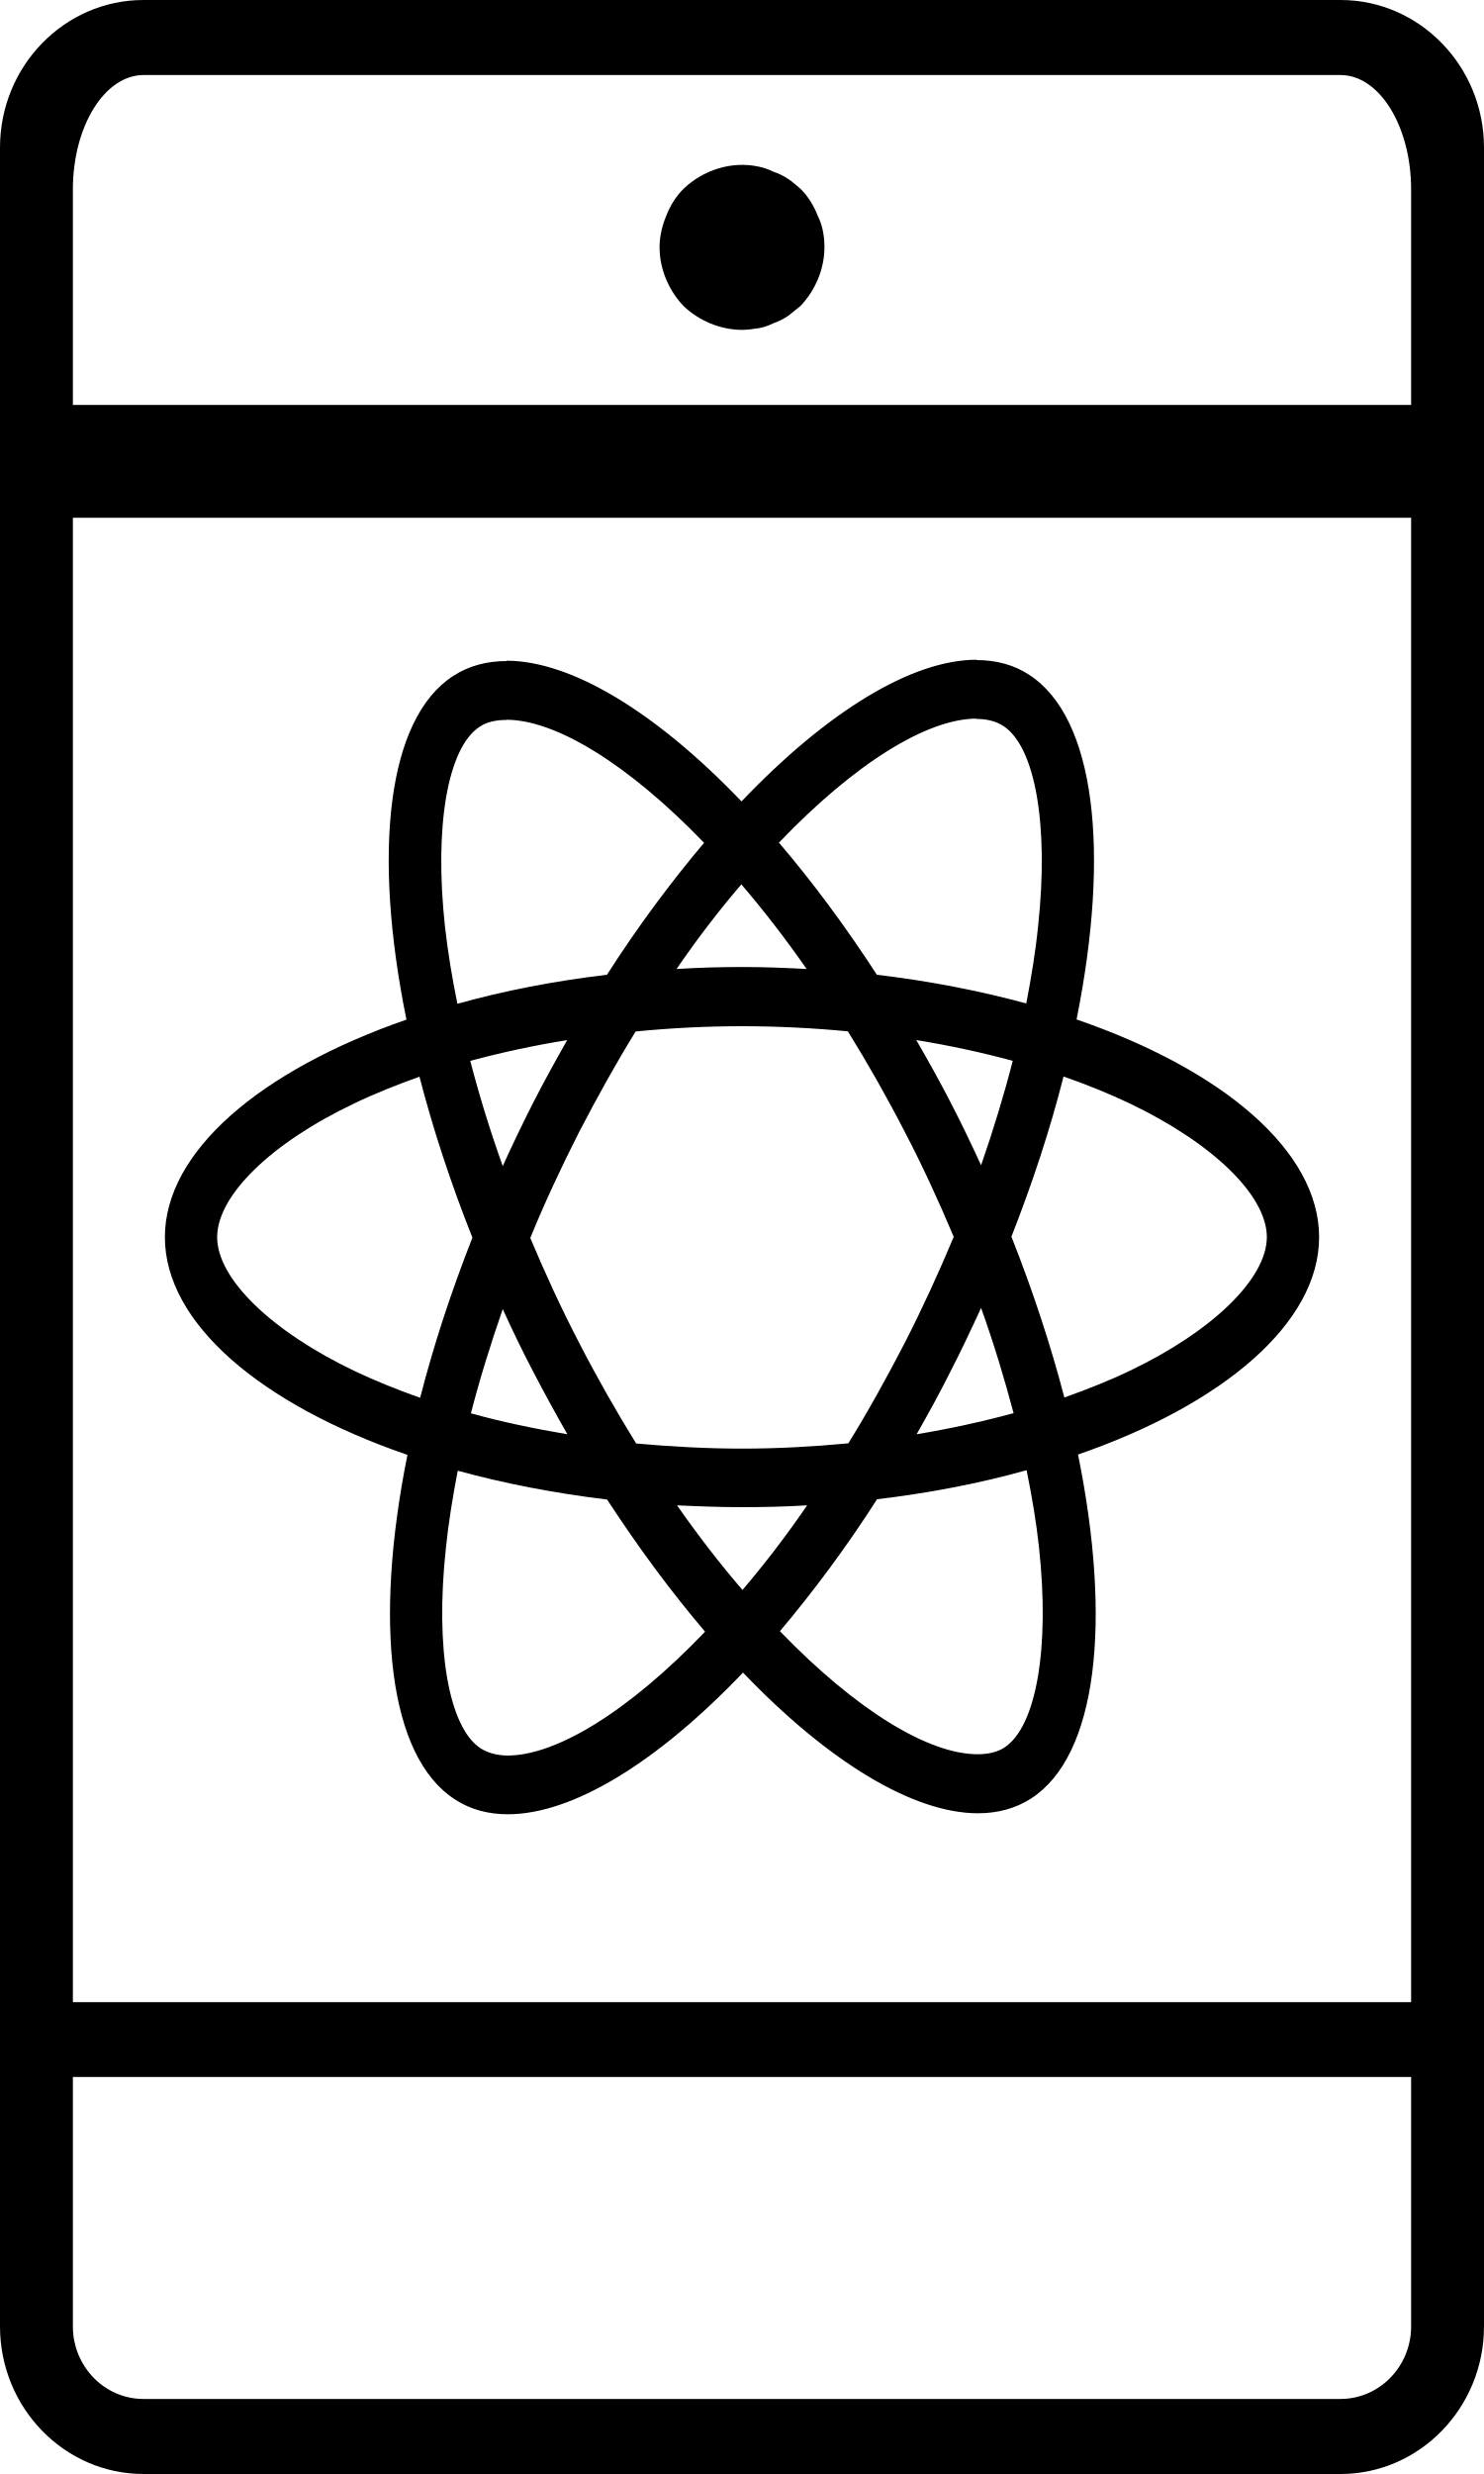
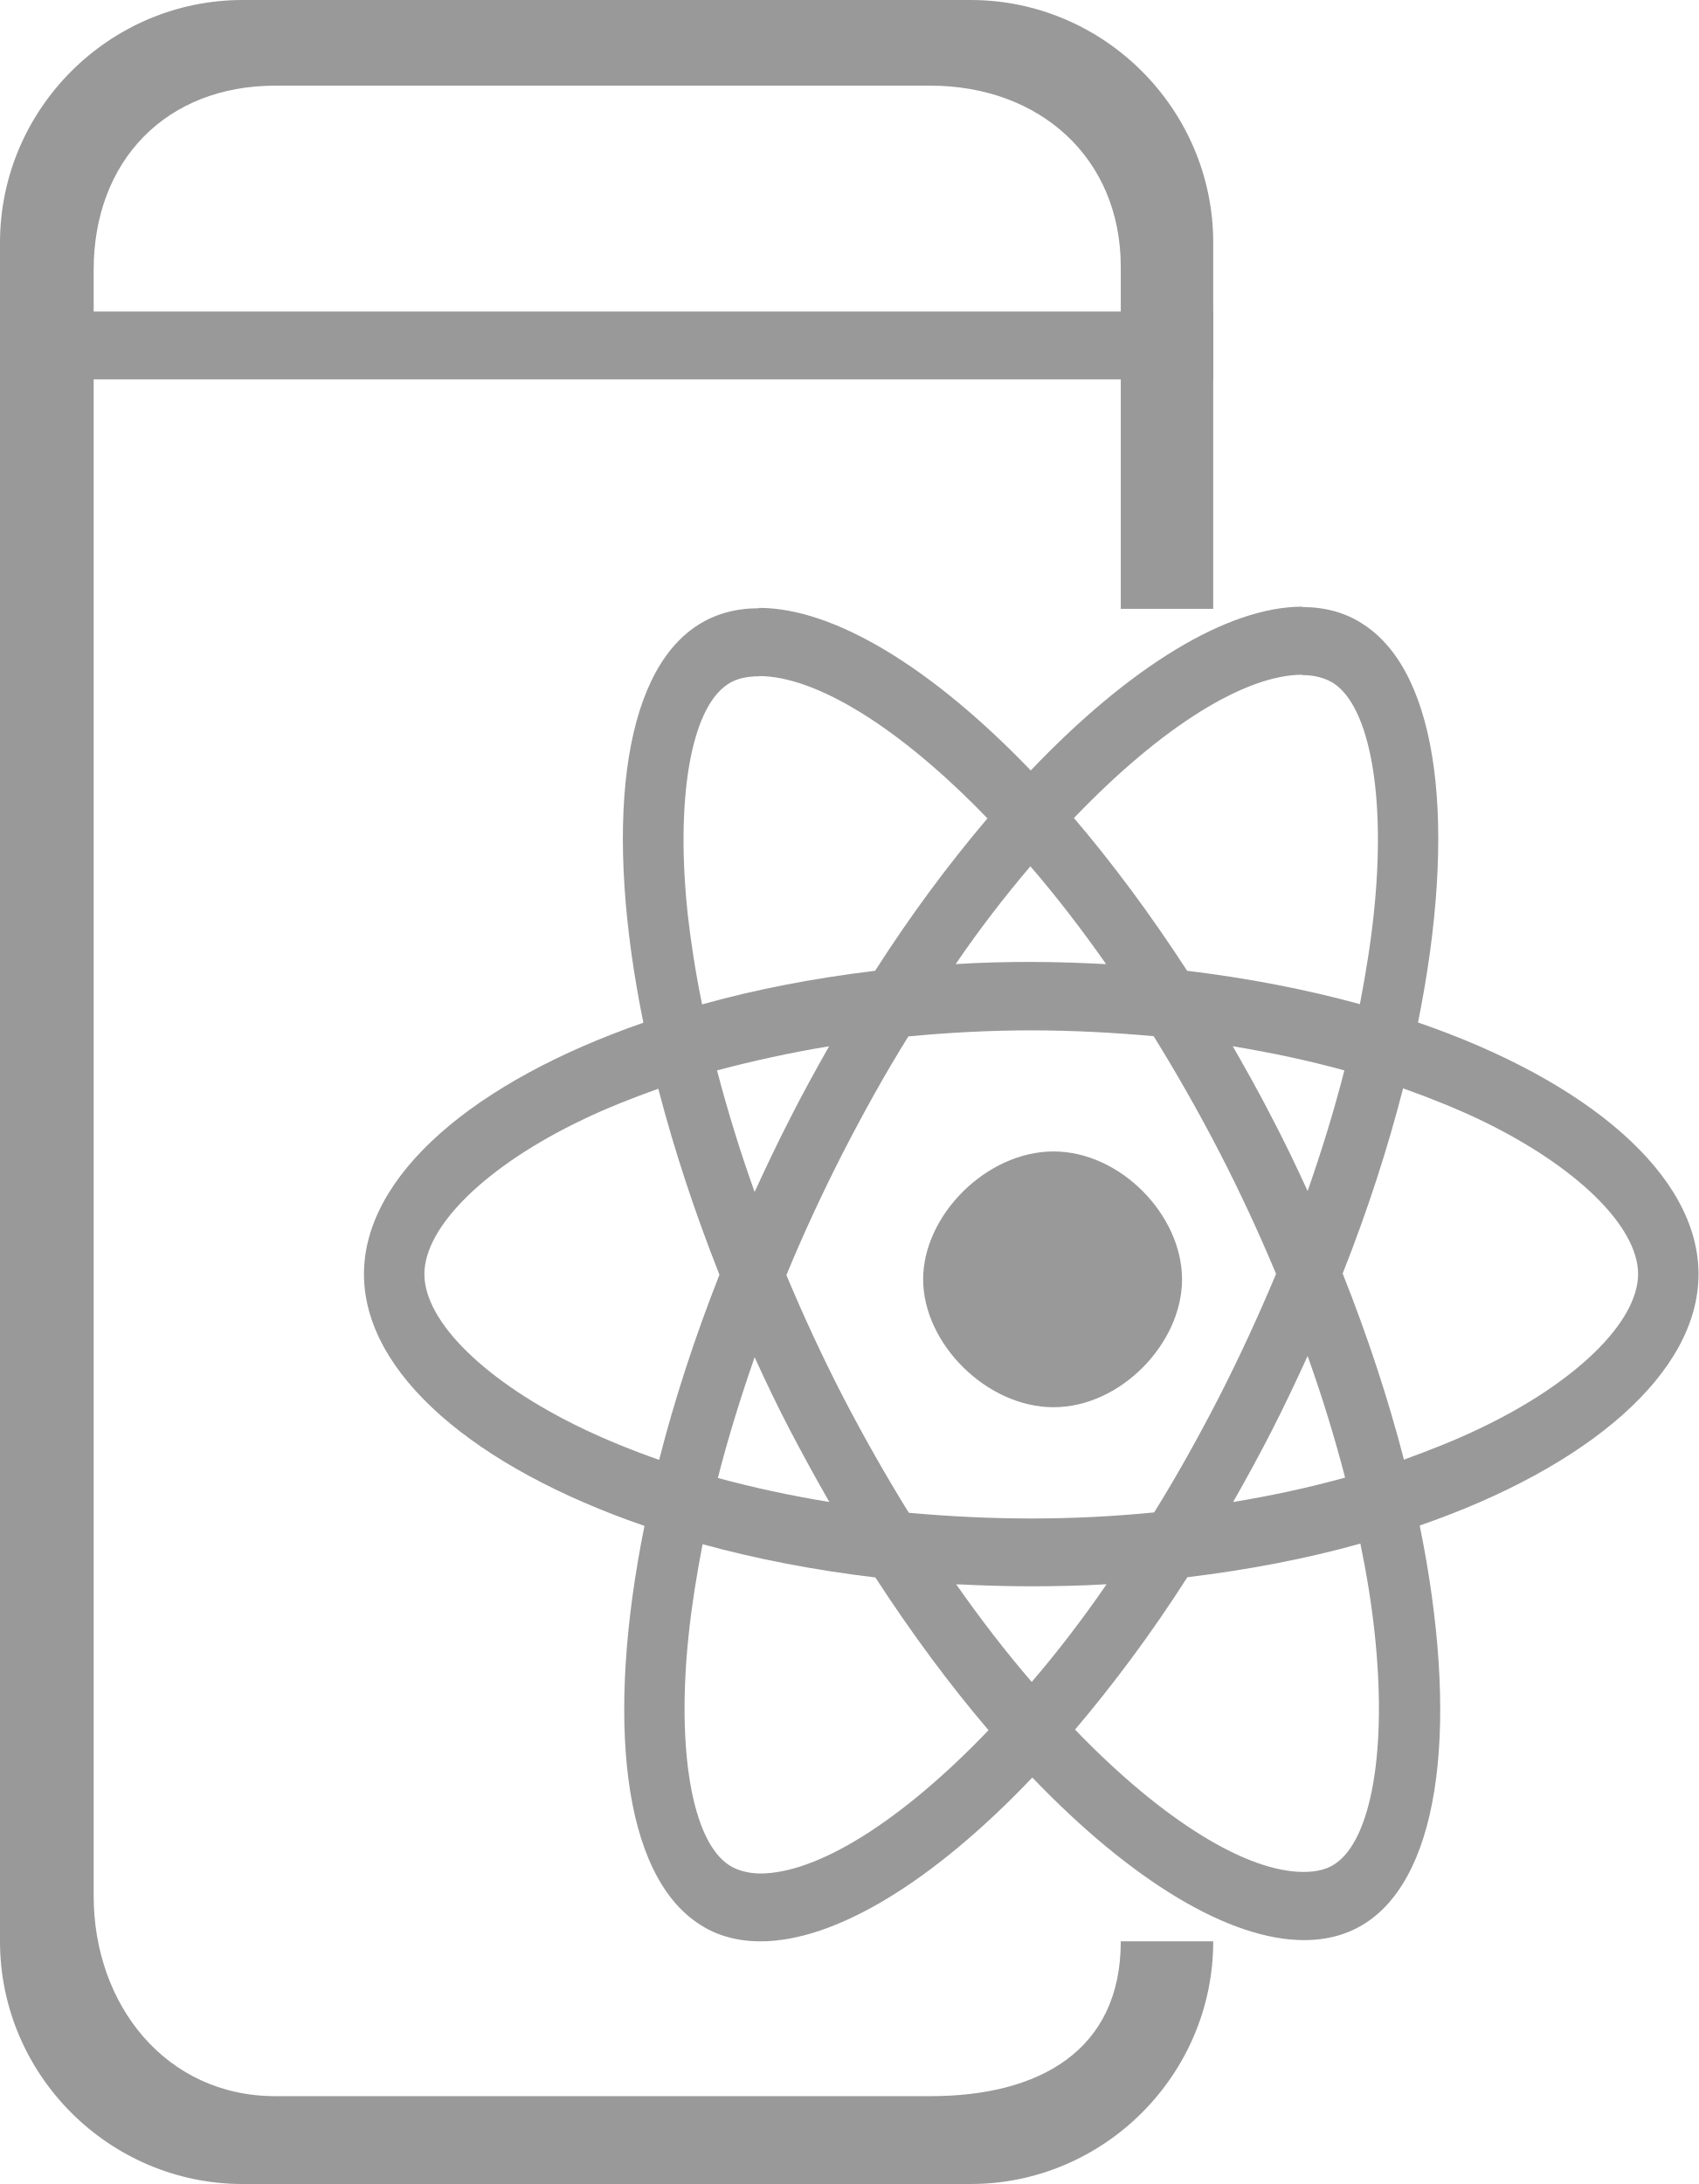
- <svg xmlns="http://www.w3.org/2000/svg" viewBox="0 0 9 15" version="1.1">
-   <g id="Group-60">
-     <path d="M8.13,15 C8.609,15 9,14.599 9,14.105 L9,0.895 C9,0.401 8.609,0 8.13,0 L0.87,0 C0.391,0 0,0.401 0,0.895 L0,14.105 C0,14.599 0.391,15 0.87,15 L8.13,15 Z M0.442,3.139 L8.558,3.139 L8.558,12.139 L0.442,12.139 L0.442,3.139 Z M0.871,0.455 L8.13,0.455 C8.366,0.455 8.558,0.766 8.558,1.149 L8.558,2.455 L0.442,2.455 L0.442,1.149 C0.442,0.766 0.634,0.455 0.871,0.455 L0.871,0.455 Z M0.442,14.105 L0.442,12.593 L8.558,12.593 L8.558,14.105 C8.558,14.348 8.366,14.545 8.129,14.545 L0.87,14.545 C0.634,14.545 0.442,14.348 0.442,14.105 L0.442,14.105 Z" id="Shape" />
-     <path d="M4.5,2 C4.534,2 4.565,1.995 4.6,1.99 C4.63,1.985 4.66,1.975 4.69,1.96 C4.72,1.95 4.75,1.935 4.78,1.915 C4.805,1.895 4.83,1.875 4.855,1.855 C4.945,1.76 5,1.63 5,1.5 C5,1.435 4.99,1.37 4.96,1.31 C4.935,1.245 4.9,1.19 4.855,1.145 C4.83,1.125 4.805,1.1 4.78,1.085 C4.75,1.065 4.72,1.051 4.69,1.041 C4.66,1.026 4.63,1.016 4.6,1.01 C4.435,0.975 4.265,1.031 4.145,1.145 C4.1,1.19 4.065,1.245 4.04,1.31 C4.015,1.37 4,1.435 4,1.5 C4,1.63 4.055,1.76 4.145,1.855 C4.239,1.945 4.37,2 4.5,2 L4.5,2 Z" id="Path" />
-   </g>
-   <g id="React-icon" transform="translate(1, 4)">
-     <path d="M7,3.501 C7,2.98 6.419,2.487 5.529,2.181 C5.734,1.162 5.643,0.351 5.241,0.091 C5.148,0.03 5.04,0.002 4.921,0.002 L4.921,0.359 C4.987,0.359 5.04,0.373 5.084,0.401 C5.278,0.526 5.362,1.001 5.296,1.613 C5.281,1.764 5.255,1.923 5.224,2.084 C4.944,2.008 4.639,1.948 4.318,1.91 C4.125,1.613 3.925,1.344 3.724,1.109 C4.189,0.623 4.626,0.357 4.923,0.357 L4.923,0 C4.923,0 4.923,0 4.923,0 C4.53,0 4.017,0.314 3.497,0.859 C2.978,0.317 2.464,0.006 2.072,0.006 L2.072,0.364 C2.367,0.364 2.805,0.628 3.27,1.11 C3.071,1.346 2.871,1.613 2.681,1.91 C2.359,1.948 2.053,2.008 1.774,2.086 C1.741,1.926 1.716,1.77 1.699,1.621 C1.632,1.009 1.715,0.534 1.908,0.407 C1.95,0.378 2.006,0.365 2.072,0.365 L2.072,0.008 C2.072,0.008 2.072,0.008 2.072,0.008 C1.952,0.008 1.843,0.037 1.749,0.098 C1.348,0.357 1.258,1.166 1.465,2.182 C0.578,2.49 0,2.982 0,3.501 C0,4.022 0.581,4.515 1.471,4.821 C1.266,5.84 1.357,6.651 1.759,6.91 C1.852,6.971 1.96,7 2.08,7 C2.473,7 2.986,6.686 3.506,6.141 C4.025,6.683 4.539,6.994 4.931,6.994 C5.051,6.994 5.159,6.965 5.254,6.904 C5.655,6.644 5.744,5.835 5.538,4.819 C6.422,4.513 7,4.02 7,3.501 Z M5.142,2.432 C5.089,2.639 5.024,2.852 4.95,3.065 C4.891,2.937 4.83,2.809 4.763,2.68 C4.697,2.552 4.627,2.427 4.557,2.306 C4.76,2.339 4.955,2.381 5.142,2.432 Z M4.489,4.138 C4.377,4.355 4.263,4.56 4.145,4.751 C3.932,4.771 3.717,4.783 3.5,4.783 C3.285,4.783 3.069,4.771 2.858,4.752 C2.74,4.561 2.624,4.358 2.513,4.143 C2.404,3.933 2.306,3.72 2.216,3.506 C2.304,3.291 2.404,3.076 2.511,2.866 C2.623,2.65 2.737,2.445 2.855,2.254 C3.068,2.233 3.283,2.222 3.5,2.222 C3.715,2.222 3.931,2.233 4.142,2.253 C4.26,2.443 4.376,2.647 4.487,2.862 C4.596,3.071 4.694,3.285 4.784,3.499 C4.694,3.714 4.596,3.929 4.489,4.138 Z M4.95,3.93 C5.027,4.145 5.092,4.36 5.147,4.568 C4.96,4.619 4.763,4.662 4.559,4.696 C4.629,4.573 4.699,4.446 4.764,4.316 C4.83,4.188 4.891,4.058 4.95,3.93 Z M3.503,5.64 C3.37,5.486 3.237,5.314 3.106,5.127 C3.235,5.133 3.366,5.138 3.499,5.138 C3.633,5.138 3.765,5.135 3.895,5.127 C3.767,5.314 3.634,5.486 3.503,5.64 Z M2.441,4.696 C2.239,4.662 2.043,4.621 1.856,4.569 C1.909,4.363 1.975,4.15 2.049,3.937 C2.107,4.065 2.169,4.193 2.236,4.321 C2.303,4.449 2.371,4.574 2.441,4.696 Z M3.496,1.362 C3.628,1.516 3.761,1.687 3.892,1.875 C3.764,1.868 3.633,1.863 3.5,1.863 C3.366,1.863 3.233,1.867 3.103,1.875 C3.232,1.687 3.364,1.516 3.496,1.362 Z M2.44,2.306 C2.37,2.429 2.3,2.556 2.234,2.685 C2.169,2.813 2.107,2.942 2.049,3.07 C1.972,2.855 1.906,2.64 1.852,2.432 C2.039,2.382 2.236,2.339 2.44,2.306 Z M1.149,4.312 C0.643,4.07 0.317,3.752 0.317,3.501 C0.317,3.249 0.643,2.93 1.149,2.69 C1.271,2.631 1.405,2.578 1.544,2.528 C1.625,2.842 1.732,3.169 1.865,3.504 C1.734,3.837 1.628,4.163 1.548,4.475 C1.407,4.425 1.273,4.371 1.149,4.312 Z M1.916,6.601 C1.722,6.476 1.638,6 1.704,5.388 C1.719,5.238 1.745,5.079 1.776,4.917 C2.056,4.994 2.361,5.053 2.682,5.092 C2.875,5.388 3.075,5.657 3.276,5.893 C2.811,6.378 2.374,6.644 2.077,6.644 C2.013,6.643 1.959,6.628 1.916,6.601 Z M5.301,5.38 C5.368,5.992 5.285,6.468 5.092,6.595 C5.05,6.623 4.994,6.636 4.928,6.636 C4.633,6.636 4.195,6.372 3.73,5.89 C3.929,5.654 4.129,5.387 4.319,5.09 C4.641,5.052 4.947,4.992 5.226,4.914 C5.259,5.076 5.285,5.231 5.301,5.38 Z M5.85,4.312 C5.727,4.371 5.593,4.424 5.455,4.473 C5.373,4.159 5.266,3.832 5.134,3.498 C5.265,3.164 5.371,2.839 5.45,2.527 C5.592,2.576 5.726,2.631 5.851,2.69 C6.357,2.932 6.683,3.249 6.683,3.501 C6.682,3.752 6.355,4.071 5.85,4.312 Z" id="Shape" />
+ <svg xmlns="http://www.w3.org/2000/svg" viewBox="0 0 14 18" version="1.1">
+   <g id="Page-1" stroke="none" stroke-width="1" fill="none" fill-rule="evenodd">
+     <g id="Group-97" transform="translate(-518, -267)" fill="#999999">
+       <g id="Group-95" transform="translate(509, 261)">
+         <g id="Combined-Shape-Copy-2" transform="translate(9, 6)">
+           <path d="M10,5.018 L10,2 C10,0.9 9.1,0 8,0 L2,0 C0.9,0 0,0.9 0,2 L0,16 C0,17.1 0.9,18 2,18 L8,18 C9.1,18 10,17.1 10,16 L9.238,16 C9.238,16.9 8.568,17.276 7.668,17.276 L2.269,17.276 C1.369,17.276 0.772,16.525 0.772,15.625 L0.772,2.225 C0.772,1.325 1.369,0.706 2.269,0.706 L7.668,0.706 C8.568,0.706 9.238,1.3 9.238,2.2 L9.238,5.018 L10,5.018 Z" id="Combined-Shape" />
+           <g id="React-icon-Gray-Copy" transform="translate(3, 5)" fill-rule="nonzero">
+             <path d="M11,5.501 C11,4.683 10.087,3.908 8.688,3.427 C9.011,1.825 8.868,0.551 8.235,0.144 C8.09,0.048 7.919,0.003 7.733,0.003 L7.733,0.564 C7.836,0.564 7.919,0.587 7.989,0.629 C8.294,0.826 8.426,1.574 8.323,2.535 C8.298,2.772 8.258,3.021 8.209,3.276 C7.769,3.155 7.289,3.062 6.785,3.001 C6.482,2.535 6.168,2.112 5.852,1.742 C6.583,0.979 7.269,0.561 7.735,0.561 L7.735,0 C7.735,0 7.735,0 7.735,0 C7.119,0 6.312,0.493 5.496,1.35 C4.679,0.499 3.872,0.01 3.256,0.01 L3.256,0.572 C3.72,0.572 4.408,0.987 5.139,1.745 C4.825,2.115 4.511,2.535 4.213,3.001 C3.706,3.062 3.226,3.155 2.787,3.278 C2.735,3.026 2.697,2.782 2.67,2.548 C2.565,1.586 2.695,0.838 2.998,0.64 C3.065,0.594 3.152,0.574 3.256,0.574 L3.256,0.013 C3.256,0.013 3.256,0.013 3.256,0.013 C3.067,0.013 2.897,0.058 2.749,0.154 C2.119,0.561 1.978,1.833 2.303,3.429 C0.908,3.913 0,4.686 0,5.501 C0,6.32 0.913,7.095 2.312,7.576 C1.989,9.177 2.132,10.451 2.765,10.859 C2.91,10.955 3.081,11 3.269,11 C3.886,11 4.693,10.507 5.509,9.65 C6.325,10.501 7.132,10.99 7.749,10.99 C7.937,10.99 8.108,10.945 8.256,10.849 C8.886,10.441 9.027,9.17 8.702,7.573 C10.092,7.092 11,6.317 11,5.501 Z M8.081,3.822 C7.998,4.147 7.895,4.482 7.778,4.816 C7.686,4.615 7.59,4.414 7.484,4.212 C7.381,4.011 7.271,3.814 7.161,3.623 C7.48,3.676 7.787,3.741 8.081,3.822 Z M7.054,6.503 C6.879,6.843 6.7,7.165 6.513,7.465 C6.179,7.498 5.841,7.515 5.5,7.515 C5.161,7.515 4.823,7.498 4.491,7.468 C4.305,7.168 4.123,6.848 3.948,6.511 C3.778,6.181 3.623,5.846 3.482,5.509 C3.621,5.171 3.778,4.834 3.946,4.504 C4.121,4.164 4.3,3.842 4.487,3.542 C4.821,3.51 5.159,3.492 5.5,3.492 C5.839,3.492 6.177,3.51 6.509,3.54 C6.695,3.84 6.877,4.159 7.052,4.497 C7.222,4.827 7.377,5.161 7.518,5.499 C7.377,5.836 7.222,6.173 7.054,6.503 Z M7.778,6.176 C7.899,6.513 8.002,6.851 8.087,7.178 C7.794,7.259 7.484,7.327 7.164,7.379 C7.274,7.186 7.383,6.987 7.487,6.783 C7.59,6.581 7.686,6.377 7.778,6.176 Z M5.504,8.862 C5.296,8.621 5.087,8.351 4.881,8.057 C5.083,8.067 5.289,8.074 5.498,8.074 C5.709,8.074 5.917,8.069 6.121,8.057 C5.919,8.351 5.711,8.621 5.504,8.862 Z M3.836,7.379 C3.518,7.327 3.211,7.261 2.917,7.181 C3,6.856 3.103,6.521 3.22,6.186 C3.312,6.388 3.408,6.589 3.513,6.79 C3.619,6.992 3.726,7.188 3.836,7.379 Z M5.493,2.14 C5.702,2.382 5.91,2.651 6.117,2.946 C5.915,2.936 5.709,2.928 5.5,2.928 C5.289,2.928 5.081,2.933 4.877,2.946 C5.078,2.651 5.287,2.382 5.493,2.14 Z M3.834,3.623 C3.724,3.817 3.614,4.016 3.511,4.22 C3.408,4.421 3.312,4.623 3.22,4.824 C3.099,4.487 2.996,4.149 2.91,3.822 C3.204,3.744 3.513,3.676 3.834,3.623 Z M1.805,6.775 C1.011,6.395 0.498,5.897 0.498,5.501 C0.498,5.106 1.011,4.605 1.805,4.227 C1.998,4.134 2.209,4.051 2.426,3.973 C2.554,4.466 2.722,4.98 2.93,5.506 C2.724,6.03 2.558,6.541 2.433,7.032 C2.211,6.954 2,6.868 1.805,6.775 Z M3.011,10.373 C2.706,10.177 2.574,9.429 2.677,8.467 C2.702,8.23 2.742,7.981 2.791,7.727 C3.231,7.848 3.711,7.941 4.215,8.001 C4.518,8.467 4.832,8.89 5.148,9.26 C4.417,10.023 3.731,10.441 3.265,10.441 C3.164,10.439 3.078,10.416 3.011,10.373 Z M8.33,8.455 C8.435,9.416 8.305,10.164 8.002,10.363 C7.935,10.408 7.848,10.428 7.744,10.428 C7.28,10.428 6.592,10.013 5.861,9.255 C6.175,8.885 6.489,8.465 6.787,7.999 C7.294,7.938 7.774,7.845 8.213,7.722 C8.265,7.976 8.305,8.22 8.33,8.455 Z M9.193,6.775 C9,6.868 8.789,6.951 8.572,7.03 C8.444,6.536 8.276,6.022 8.067,5.496 C8.274,4.973 8.439,4.461 8.565,3.97 C8.787,4.049 8.998,4.134 9.195,4.227 C9.989,4.607 10.502,5.106 10.502,5.501 C10.5,5.897 9.987,6.398 9.193,6.775 Z" id="Shape" />
+             <path d="M5.684,6.598 C6.236,6.598 6.743,6.072 6.743,5.544 C6.743,5.016 6.236,4.49 5.684,4.49 C5.131,4.49 4.609,5.016 4.609,5.544 C4.609,6.072 5.131,6.598 5.684,6.598 Z" id="Oval" />
+           </g>
+           <path d="" id="Oval" stroke="#979797" stroke-width="1.3" />
+           <polygon id="Rectangle" points="0 2.567 10 2.567 10 3.127 0 3.127" />
+         </g>
+       </g>
+     </g>
  </g>
</svg>
